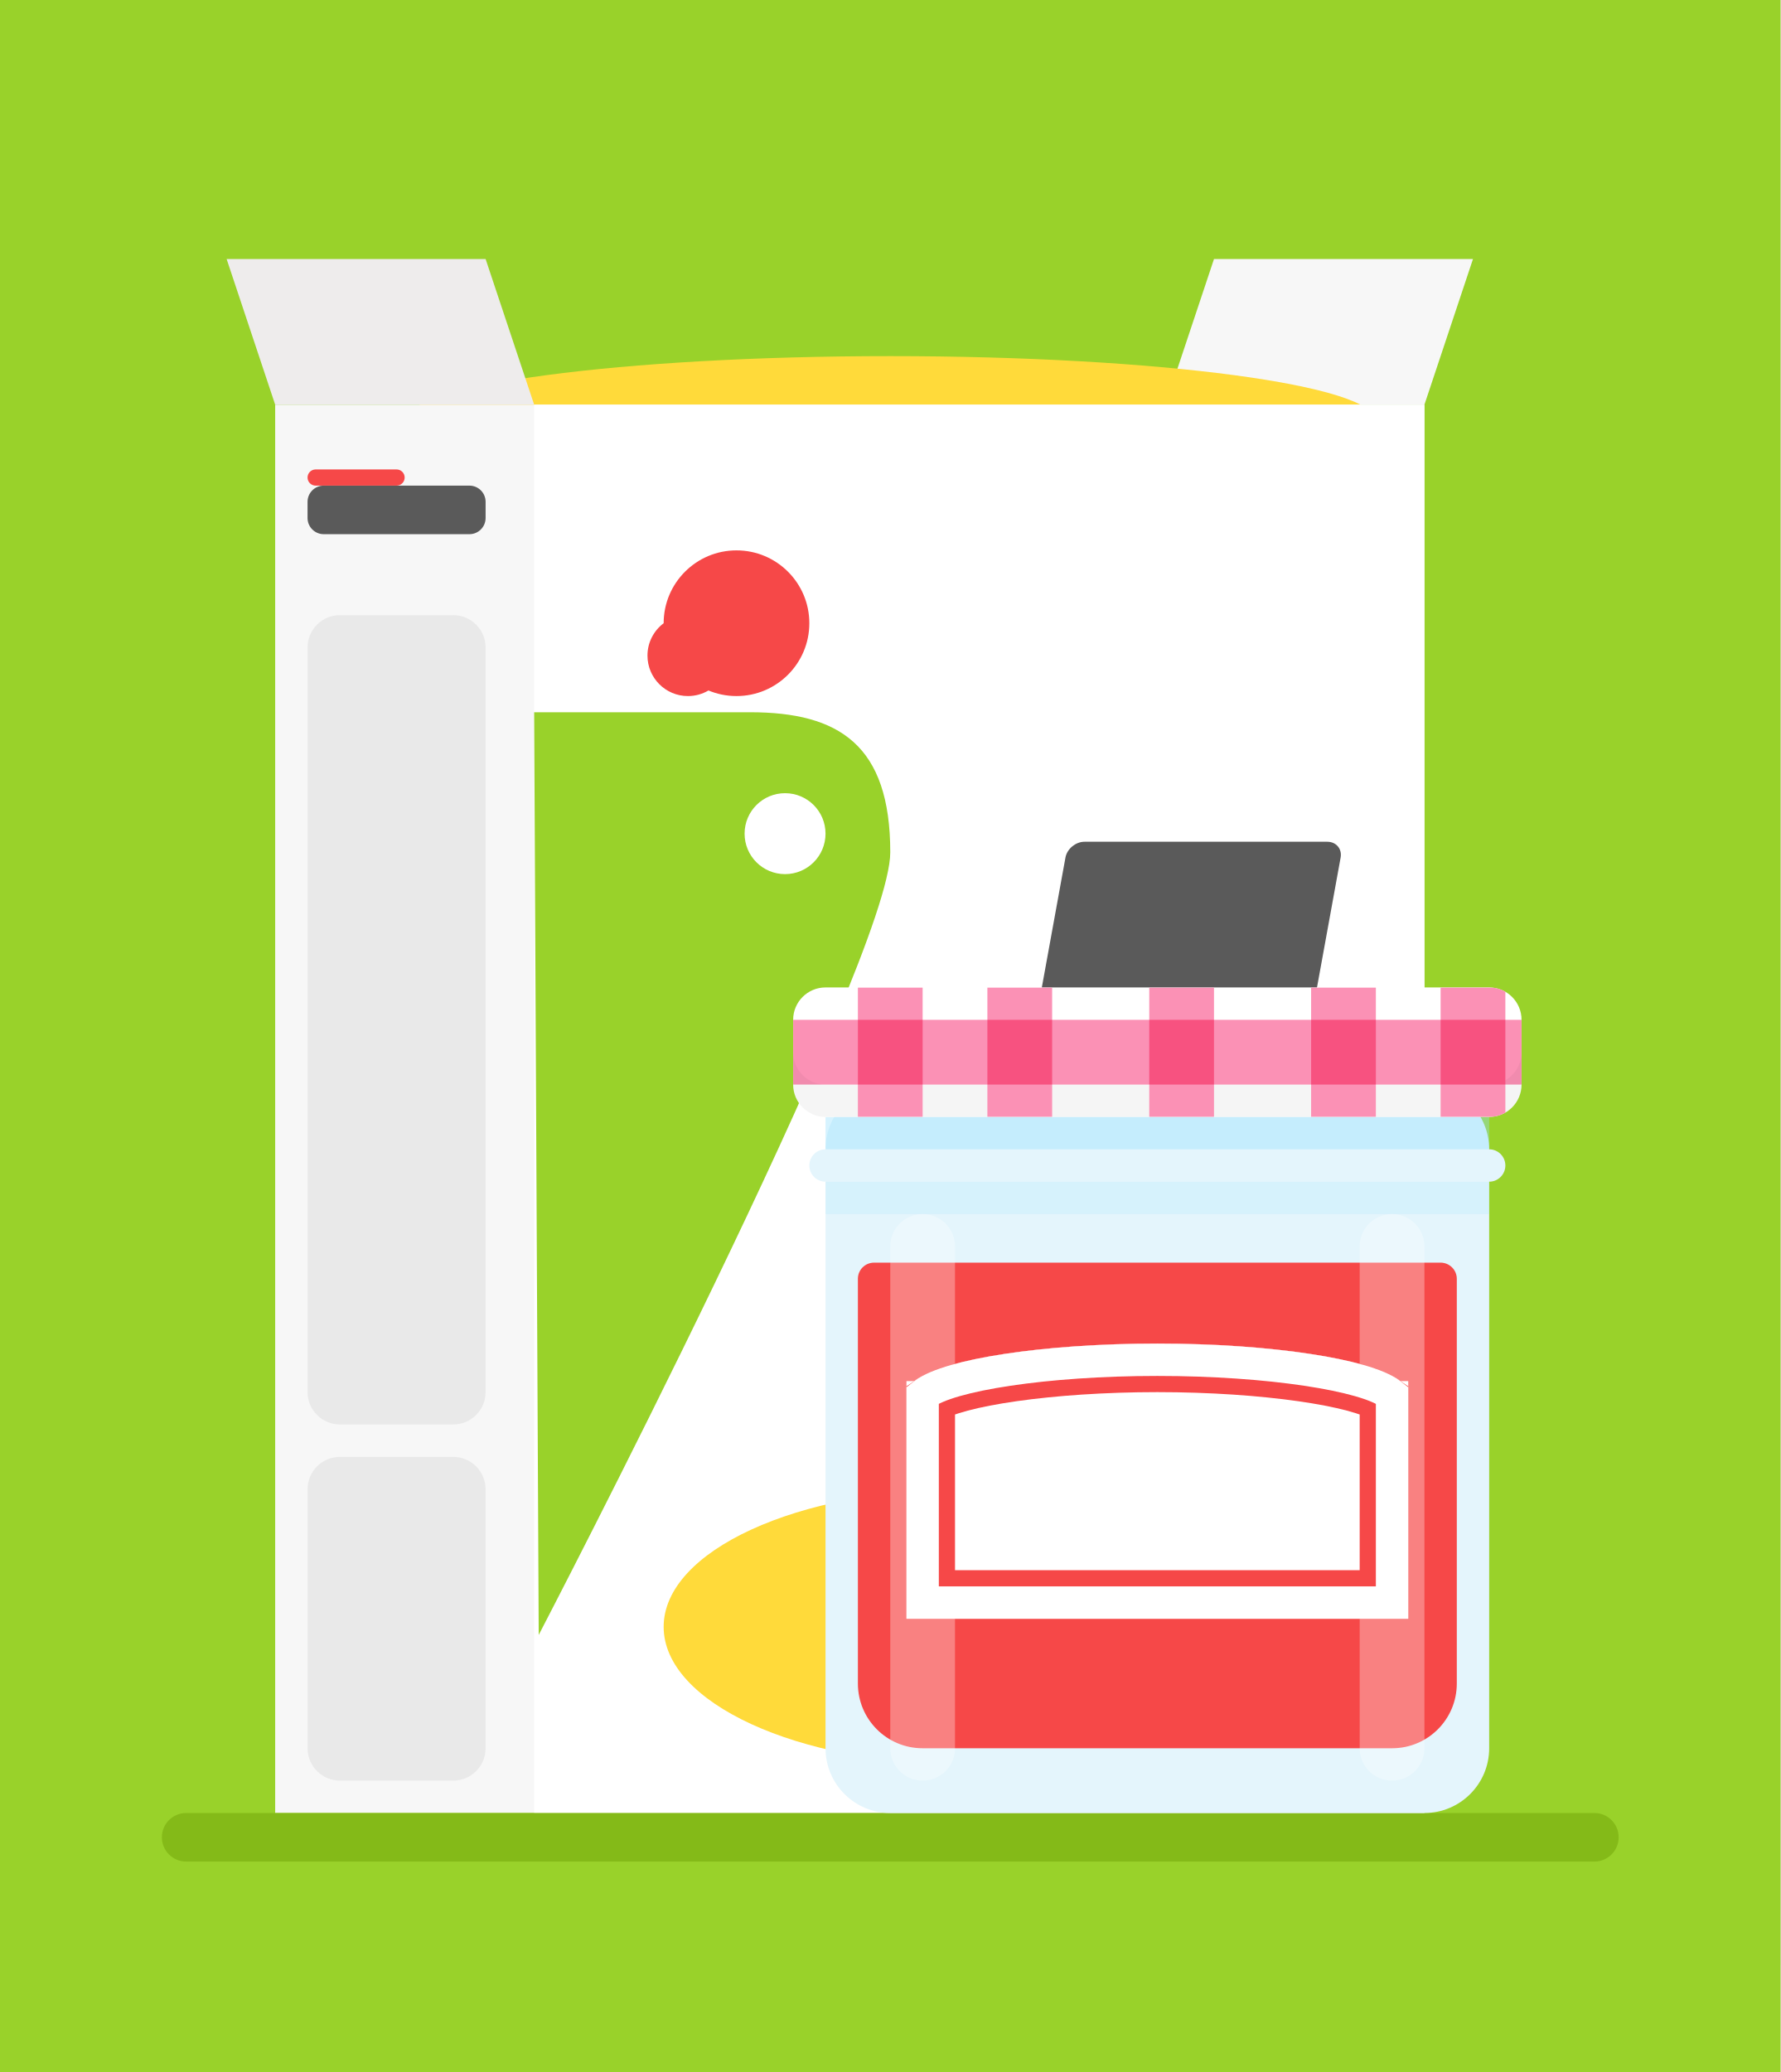
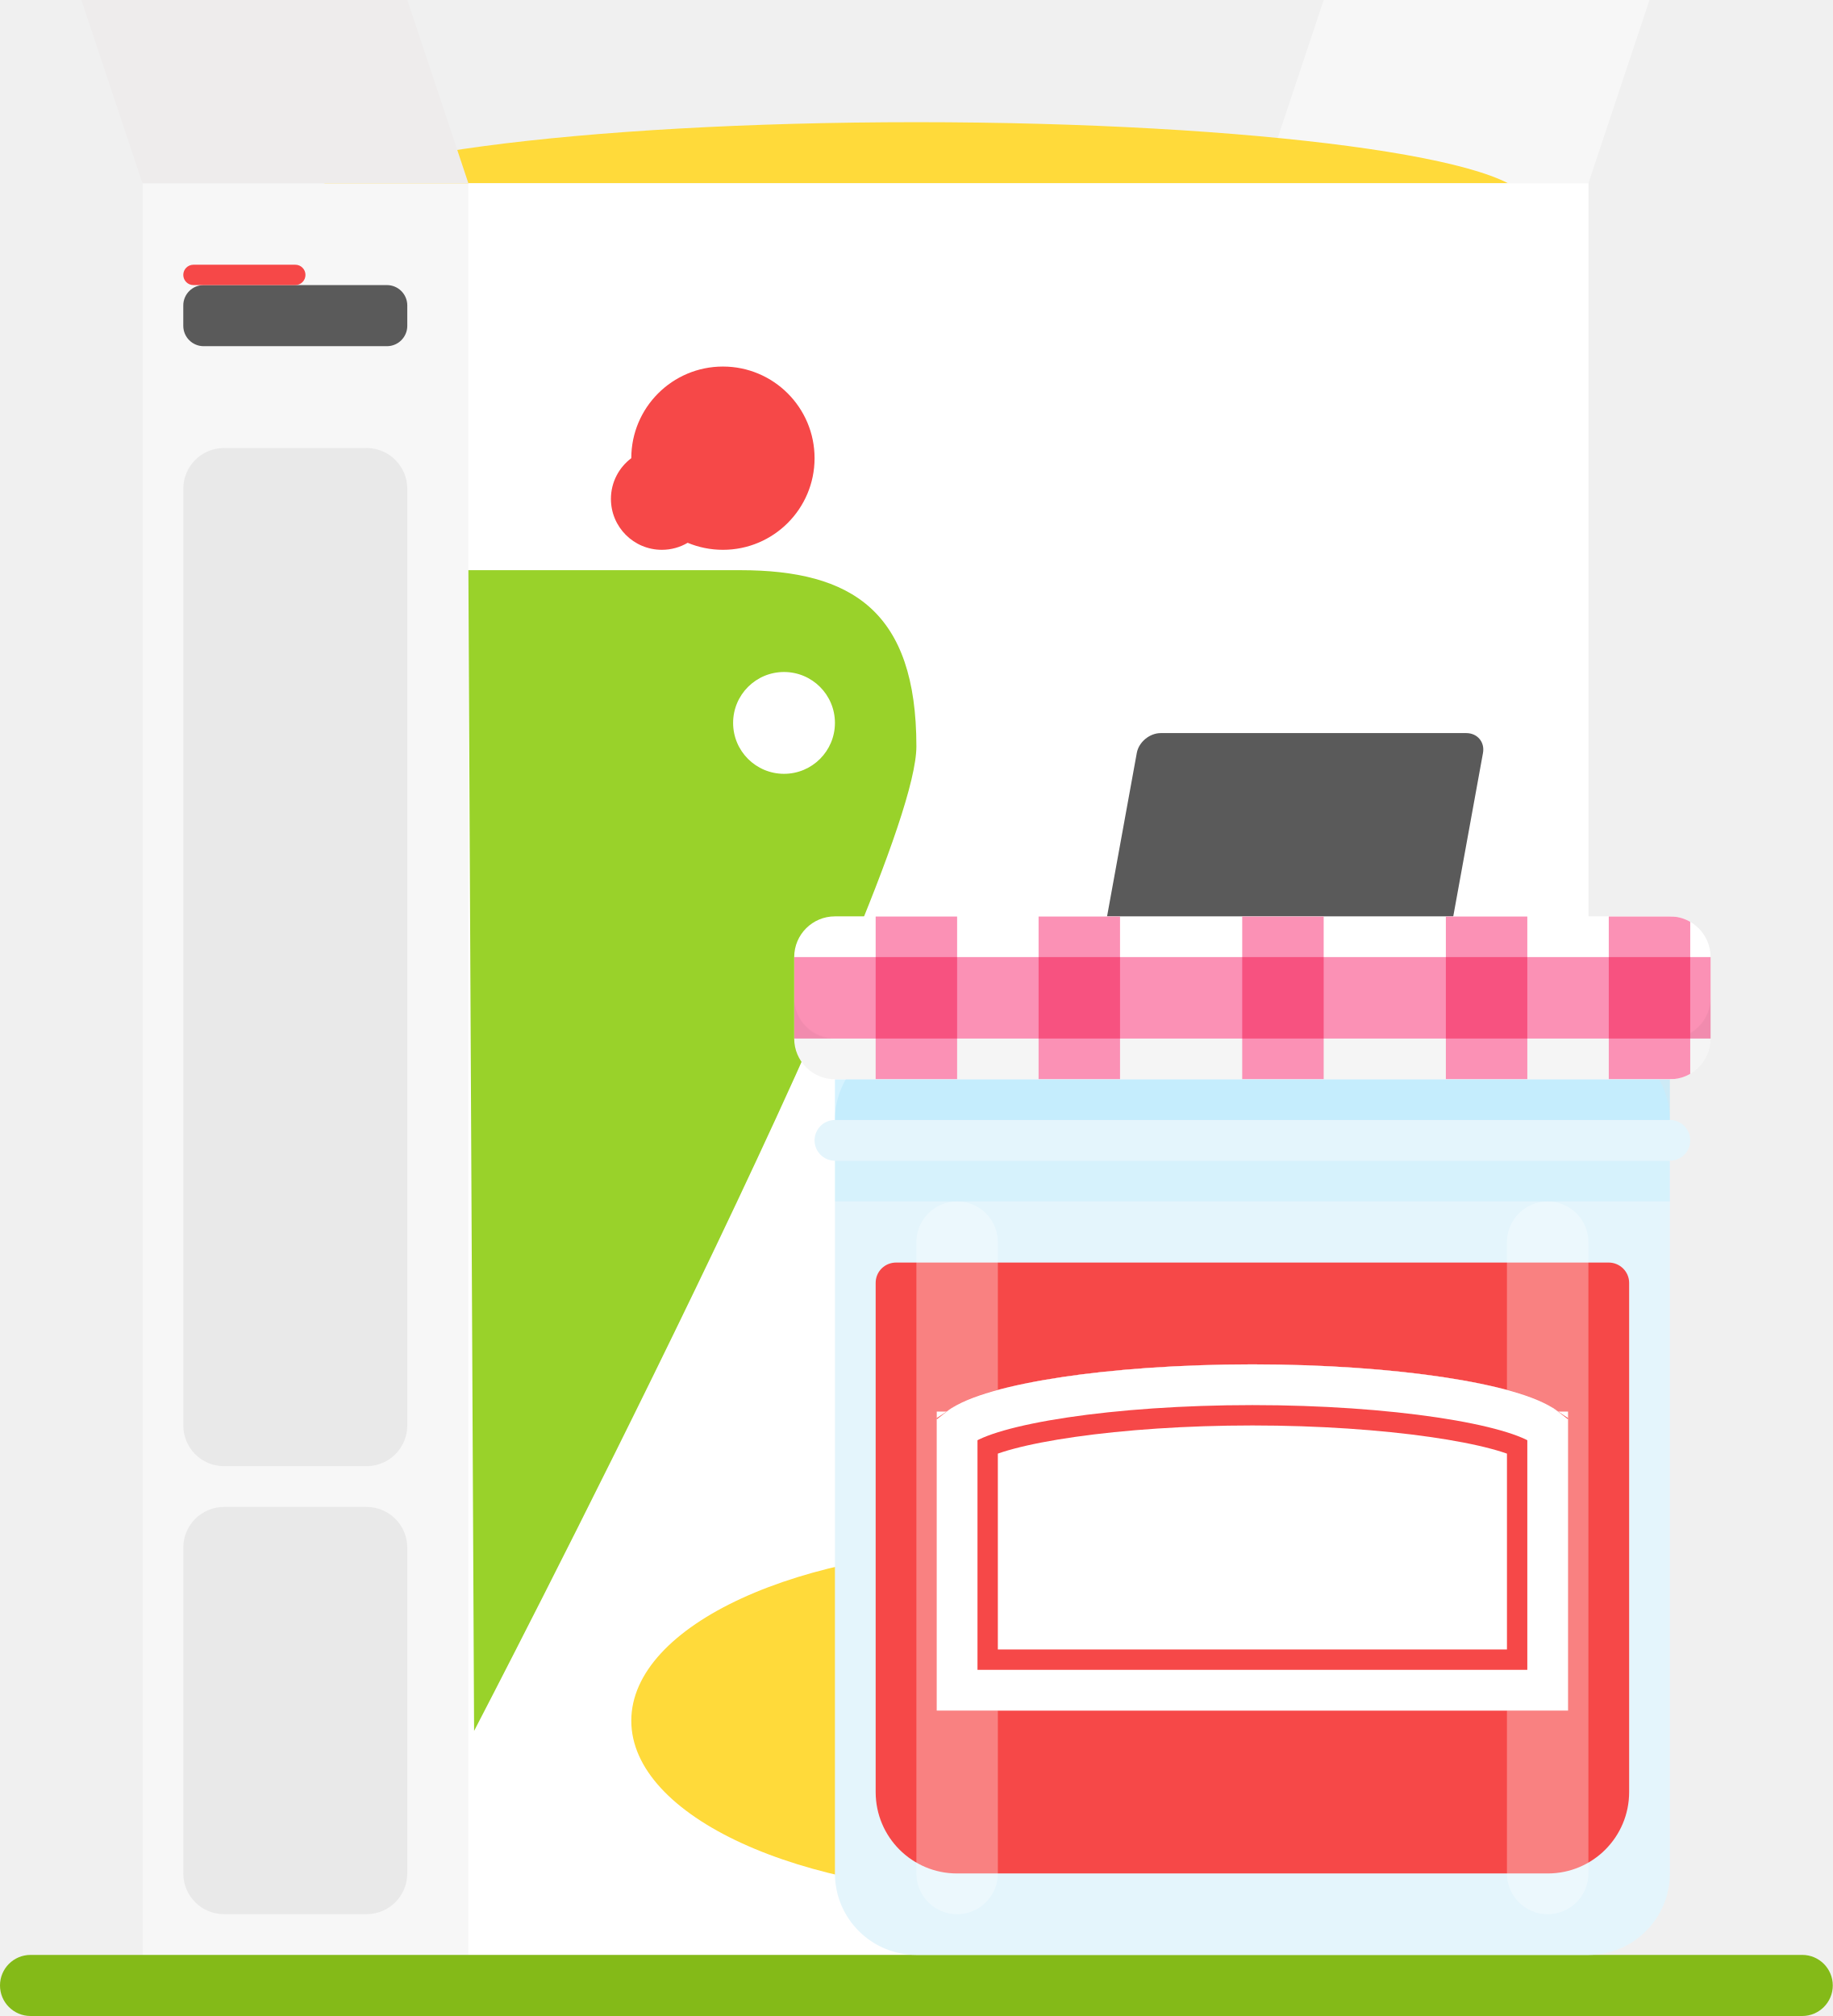
- <svg xmlns="http://www.w3.org/2000/svg" xmlns:xlink="http://www.w3.org/1999/xlink" width="110px" height="128px" viewBox="0 0 110 128" version="1.1">
+ <svg xmlns="http://www.w3.org/2000/svg" xmlns:xlink="http://www.w3.org/1999/xlink" width="90px" height="99px" viewBox="0 0 90 99" version="1.1">
  <defs>
-     <rect id="path-1" x="0" y="0" width="110" height="128" />
-     <filter x="-11.8%" y="-8.6%" width="123.6%" height="120.3%" filterUnits="objectBoundingBox" id="filter-3">
-       <feOffset dx="0" dy="2" in="SourceAlpha" result="shadowOffsetOuter1" />
-       <feGaussianBlur stdDeviation="4" in="shadowOffsetOuter1" result="shadowBlurOuter1" />
-       <feColorMatrix values="0 0 0 0 0   0 0 0 0 0   0 0 0 0 0  0 0 0 0.15 0" type="matrix" in="shadowBlurOuter1" />
-     </filter>
-     <rect id="path-4" x="0" y="0" width="45" height="8" rx="2" />
-     <filter x="-2.2%" y="-12.5%" width="104.4%" height="125.0%" filterUnits="objectBoundingBox" id="filter-6">
+     <rect id="path-1" x="0" y="0" width="45" height="8" rx="2" />
+     <filter x="-2.2%" y="-12.5%" width="104.4%" height="125.0%" filterUnits="objectBoundingBox" id="filter-3">
      <feOffset dx="0" dy="-2" in="SourceAlpha" result="shadowOffsetInner1" />
      <feComposite in="shadowOffsetInner1" in2="SourceAlpha" operator="arithmetic" k2="-1" k3="1" result="shadowInnerInner1" />
      <feColorMatrix values="0 0 0 0 0   0 0 0 0 0   0 0 0 0 0  0 0 0 0.038 0" type="matrix" in="shadowInnerInner1" />
    </filter>
-     <path d="M7.488,24.318 L7,24.318 L7,39 L38,39 L38,24.318 L37.512,24.318 C35.791,22.985 29.722,22 22.5,22 C15.278,22 9.209,22.985 7.488,24.318 Z" id="path-7" />
+     <path d="M7.488,24.318 L7,24.318 L7,39 L38,39 L38,24.318 L37.512,24.318 C35.791,22.985 29.722,22 22.5,22 C15.278,22 9.209,22.985 7.488,24.318 Z" id="path-4" />
  </defs>
  <g id="Page-1" stroke="none" stroke-width="1" fill="none" fill-rule="evenodd">
-     <g id="home" transform="translate(-794, -732)">
+     <g id="no-results" transform="translate(-804, -748)">
      <g id="catégories" transform="translate(428, 552)">
        <g id="item" transform="translate(366, 180)">
          <g id="illustration">
-             <mask id="mask-2" fill="white">
-               <use xlink:href="#path-1" />
-             </mask>
-             <g id="bg">
-               <use fill="black" fill-opacity="1" filter="url(#filter-3)" xlink:href="#path-1" />
-               <use fill="#99D22A" fill-rule="evenodd" xlink:href="#path-1" />
-             </g>
-             <polygon id="Rectangle-62" fill="#F7F7F7" mask="url(#mask-2)" transform="translate(81.5, 20.5) scale(-1, -1) translate(-81.5, -20.5) " points="75 16 91 16 88 25 72 25" />
-             <ellipse id="Oval-34" fill="#FFDA3A" mask="url(#mask-2)" cx="55" cy="26" rx="30" ry="4" />
-             <rect id="Rectangle-62" fill="#F7F7F7" mask="url(#mask-2)" x="17" y="25" width="71" height="87" />
-             <rect id="Rectangle-64" fill="#D8D8D8" opacity="0.43" mask="url(#mask-2)" x="19" y="38" width="11" height="50" rx="2" />
-             <rect id="Rectangle-65" fill="#5A5A5A" mask="url(#mask-2)" x="19" y="30" width="11" height="3" rx="1" />
-             <rect id="Rectangle-65" fill="#F64848" mask="url(#mask-2)" x="19" y="29" width="6" height="1" rx="0.5" />
-             <rect id="Rectangle-64" fill="#D8D8D8" opacity="0.43" mask="url(#mask-2)" x="19" y="90" width="11" height="20" rx="2" />
-             <polygon id="Rectangle-62" fill="#EEECEC" mask="url(#mask-2)" transform="translate(23.5, 20.5) scale(1, -1) translate(-23.5, -20.5) " points="17 16 33 16 30 25 14 25" />
-             <rect id="Rectangle-62" fill="#FFFFFF" mask="url(#mask-2)" x="33" y="25" width="55" height="87" />
-             <ellipse id="Oval-33" fill="#FFDA3A" mask="url(#mask-2)" cx="59.5" cy="100.5" rx="18.5" ry="8.5" />
-             <path d="M65.823,52.976 C65.921,52.437 66.455,52 67,52 L82,52 C82.552,52 82.919,52.445 82.823,52.976 L81.177,62.024 C81.079,62.563 80.545,63 80,63 L65,63 C64.448,63 64.081,62.555 64.177,62.024 L65.823,52.976 Z" id="Rectangle-66" fill="#5A5A5A" mask="url(#mask-2)" />
-             <path d="M33,44 L46.343,44 C51.84,44 55,46.025 55,52.653 C55,59.282 33.281,101 33.281,101 L33,44 Z M48.5,54 C49.881,54 51,52.881 51,51.5 C51,50.119 49.881,49 48.5,49 C47.119,49 46,50.119 46,51.5 C46,52.881 47.119,54 48.5,54 Z" id="Combined-Shape" fill="#99D22A" mask="url(#mask-2)" />
-             <path d="M43.768,42.655 C44.301,42.877 44.886,43 45.5,43 C47.985,43 50,40.985 50,38.5 C50,36.015 47.985,34 45.5,34 C43.015,34 41,36.015 41,38.5 C40.393,38.956 40,39.682 40,40.5 C40,41.881 41.119,43 42.5,43 C42.963,43 43.397,42.874 43.768,42.655 Z" id="Combined-Shape" fill="#F64848" mask="url(#mask-2)" />
-             <rect id="shadow" fill="#84BA18" mask="url(#mask-2)" x="10" y="112" width="90" height="3" rx="1.5" />
-             <g id="Group-13" mask="url(#mask-2)">
-               <g transform="translate(49, 61)">
-                 <rect id="Rectangle-52" fill="#E4F5FC" fill-rule="evenodd" x="2" y="6" width="41" height="45" rx="4" />
-                 <rect id="Rectangle-54" fill-opacity="0.165" fill="#93E0FF" fill-rule="evenodd" x="2" y="12" width="41" height="2" />
-                 <rect id="Rectangle-52" fill="#E4F5FC" fill-rule="evenodd" x="1" y="10" width="43" height="2" rx="1" />
-                 <rect id="Rectangle-54" fill-opacity="0.377" fill="#93E0FF" fill-rule="evenodd" x="2" y="8" width="41" height="2" />
-                 <g id="Group-15" stroke-width="1" fill="none" fill-rule="evenodd">
-                   <mask id="mask-5" fill="white">
-                     <use xlink:href="#path-4" />
-                   </mask>
-                   <g id="Rectangle-53">
-                     <use fill="#FFFFFF" fill-rule="evenodd" xlink:href="#path-4" />
-                     <use fill="black" fill-opacity="1" filter="url(#filter-6)" xlink:href="#path-4" />
-                   </g>
-                   <rect id="Rectangle-57" fill="#FB91B5" mask="url(#mask-5)" x="4" y="0" width="4" height="8" />
-                   <rect id="Rectangle-57" fill="#FB91B5" mask="url(#mask-5)" x="12" y="0" width="4" height="8" />
-                   <rect id="Rectangle-57" fill="#FB91B5" mask="url(#mask-5)" x="22" y="0" width="4" height="8" />
-                   <rect id="Rectangle-57" fill="#FB91B5" mask="url(#mask-5)" x="32" y="0" width="4" height="8" />
-                   <rect id="Rectangle-57" fill="#FB91B5" mask="url(#mask-5)" x="40" y="0" width="4" height="8" />
-                   <rect id="Rectangle-58" fill="#FB91B5" style="mix-blend-mode: multiply;" mask="url(#mask-5)" x="0" y="2" width="52" height="4" />
+             <polygon id="Rectangle-62" fill="#F7F7F7" transform="translate(81.5, 20.5) scale(-1, -1) translate(-81.5, -20.5) " points="75 16 91 16 88 25 72 25" />
+             <ellipse id="Oval-34" fill="#FFDA3A" cx="55" cy="26" rx="30" ry="4" />
+             <rect id="Rectangle-62" fill="#F7F7F7" x="17" y="25" width="71" height="87" />
+             <rect id="Rectangle-64" fill="#D8D8D8" opacity="0.43" x="19" y="38" width="11" height="50" rx="2" />
+             <rect id="Rectangle-65" fill="#5A5A5A" x="19" y="30" width="11" height="3" rx="1" />
+             <rect id="Rectangle-65" fill="#F64848" x="19" y="29" width="6" height="1" rx="0.5" />
+             <rect id="Rectangle-64" fill="#D8D8D8" opacity="0.43" x="19" y="90" width="11" height="20" rx="2" />
+             <polygon id="Rectangle-62" fill="#EEECEC" transform="translate(23.5, 20.5) scale(1, -1) translate(-23.5, -20.5) " points="17 16 33 16 30 25 14 25" />
+             <rect id="Rectangle-62" fill="#FFFFFF" x="33" y="25" width="55" height="87" />
+             <ellipse id="Oval-33" fill="#FFDA3A" cx="59.5" cy="100.5" rx="18.5" ry="8.5" />
+             <path d="M65.823,52.976 C65.921,52.437 66.455,52 67,52 L82,52 C82.552,52 82.919,52.445 82.823,52.976 L81.177,62.024 C81.079,62.563 80.545,63 80,63 L65,63 C64.448,63 64.081,62.555 64.177,62.024 L65.823,52.976 Z" id="Rectangle-66" fill="#5A5A5A" />
+             <path d="M33,44 L46.343,44 C51.84,44 55,46.025 55,52.653 C55,59.282 33.281,101 33.281,101 L33,44 Z M48.5,54 C49.881,54 51,52.881 51,51.5 C51,50.119 49.881,49 48.5,49 C47.119,49 46,50.119 46,51.5 C46,52.881 47.119,54 48.5,54 Z" id="Combined-Shape" fill="#99D22A" />
+             <path d="M43.768,42.655 C44.301,42.877 44.886,43 45.5,43 C47.985,43 50,40.985 50,38.5 C50,36.015 47.985,34 45.5,34 C43.015,34 41,36.015 41,38.5 C40.393,38.956 40,39.682 40,40.5 C40,41.881 41.119,43 42.5,43 C42.963,43 43.397,42.874 43.768,42.655 Z" id="Combined-Shape" fill="#F64848" />
+             <rect id="shadow" fill="#84BA18" x="10" y="112" width="90" height="3" rx="1.5" />
+             <g id="Group-13" transform="translate(49, 61)">
+               <rect id="Rectangle-52" fill="#E4F5FC" x="2" y="6" width="41" height="45" rx="4" />
+               <rect id="Rectangle-54" fill-opacity="0.165" fill="#93E0FF" x="2" y="12" width="41" height="2" />
+               <rect id="Rectangle-52" fill="#E4F5FC" x="1" y="10" width="43" height="2" rx="1" />
+               <rect id="Rectangle-54" fill-opacity="0.377" fill="#93E0FF" x="2" y="8" width="41" height="2" />
+               <g id="Group-15">
+                 <mask id="mask-2" fill="white">
+                   <use xlink:href="#path-1" />
+                 </mask>
+                 <g id="Rectangle-53">
+                   <use fill="#FFFFFF" fill-rule="evenodd" xlink:href="#path-1" />
+                   <use fill="black" fill-opacity="1" filter="url(#filter-3)" xlink:href="#path-1" />
                </g>
-                 <path d="M4,17.998 C4,17.447 4.441,17 5.009,17 L39.991,17 C40.548,17 41,17.447 41,17.998 L41,43.001 C41,45.209 39.215,47 37.005,47 L7.995,47 C5.789,47 4,45.213 4,43.001 L4,17.998 Z" id="Rectangle-52" fill="#F64848" fill-rule="evenodd" />
-                 <rect id="Rectangle-56" fill="#FFFFFF" fill-rule="evenodd" opacity="0.312" x="6" y="14" width="4" height="35" rx="2" />
-                 <rect id="Rectangle-56" fill="#FFFFFF" fill-rule="evenodd" opacity="0.312" x="35" y="14" width="4" height="35" rx="2" />
-                 <g id="Combined-Shape" fill="none">
-                   <use fill="#FFFFFF" fill-rule="evenodd" xlink:href="#path-7" />
-                   <path stroke="#F64848" stroke-width="3" d="M8.5,25.437 L8.5,37.5 L36.5,37.5 L36.5,25.437 C34.957,24.391 29.135,23.5 22.5,23.5 C15.865,23.5 10.043,24.391 8.5,25.437 Z" />
-                   <path stroke="#FFFFFF" stroke-width="2" d="M8,25.187 L8,38 L37,38 L37,25.187 L36.899,25.109 C35.392,23.941 29.389,23 22.5,23 C15.611,23 9.608,23.941 8.101,25.109 L8,25.187 Z" />
-                 </g>
+                 <rect id="Rectangle-57" fill="#FB91B5" mask="url(#mask-2)" x="4" y="0" width="4" height="8" />
+                 <rect id="Rectangle-57" fill="#FB91B5" mask="url(#mask-2)" x="12" y="0" width="4" height="8" />
+                 <rect id="Rectangle-57" fill="#FB91B5" mask="url(#mask-2)" x="22" y="0" width="4" height="8" />
+                 <rect id="Rectangle-57" fill="#FB91B5" mask="url(#mask-2)" x="32" y="0" width="4" height="8" />
+                 <rect id="Rectangle-57" fill="#FB91B5" mask="url(#mask-2)" x="40" y="0" width="4" height="8" />
+                 <rect id="Rectangle-58" fill="#FB91B5" style="mix-blend-mode: multiply;" mask="url(#mask-2)" x="0" y="2" width="52" height="4" />
+               </g>
+               <path d="M4,17.998 C4,17.447 4.441,17 5.009,17 L39.991,17 C40.548,17 41,17.447 41,17.998 L41,43.001 C41,45.209 39.215,47 37.005,47 L7.995,47 C5.789,47 4,45.213 4,43.001 L4,17.998 Z" id="Rectangle-52" fill="#F64848" />
+               <rect id="Rectangle-56" fill="#FFFFFF" opacity="0.312" x="6" y="14" width="4" height="35" rx="2" />
+               <rect id="Rectangle-56" fill="#FFFFFF" opacity="0.312" x="35" y="14" width="4" height="35" rx="2" />
+               <g id="Combined-Shape">
+                 <use fill="#FFFFFF" fill-rule="evenodd" xlink:href="#path-4" />
+                 <path stroke="#F64848" stroke-width="3" d="M8.5,25.437 L8.5,37.5 L36.5,37.5 L36.5,25.437 C34.957,24.391 29.135,23.5 22.5,23.5 C15.865,23.5 10.043,24.391 8.5,25.437 Z" />
+                 <path stroke="#FFFFFF" stroke-width="2" d="M8,25.187 L8,38 L37,38 L37,25.187 L36.899,25.109 C35.392,23.941 29.389,23 22.5,23 C15.611,23 9.608,23.941 8.101,25.109 L8,25.187 Z" />
              </g>
            </g>
          </g>
        </g>
      </g>
    </g>
  </g>
</svg>
